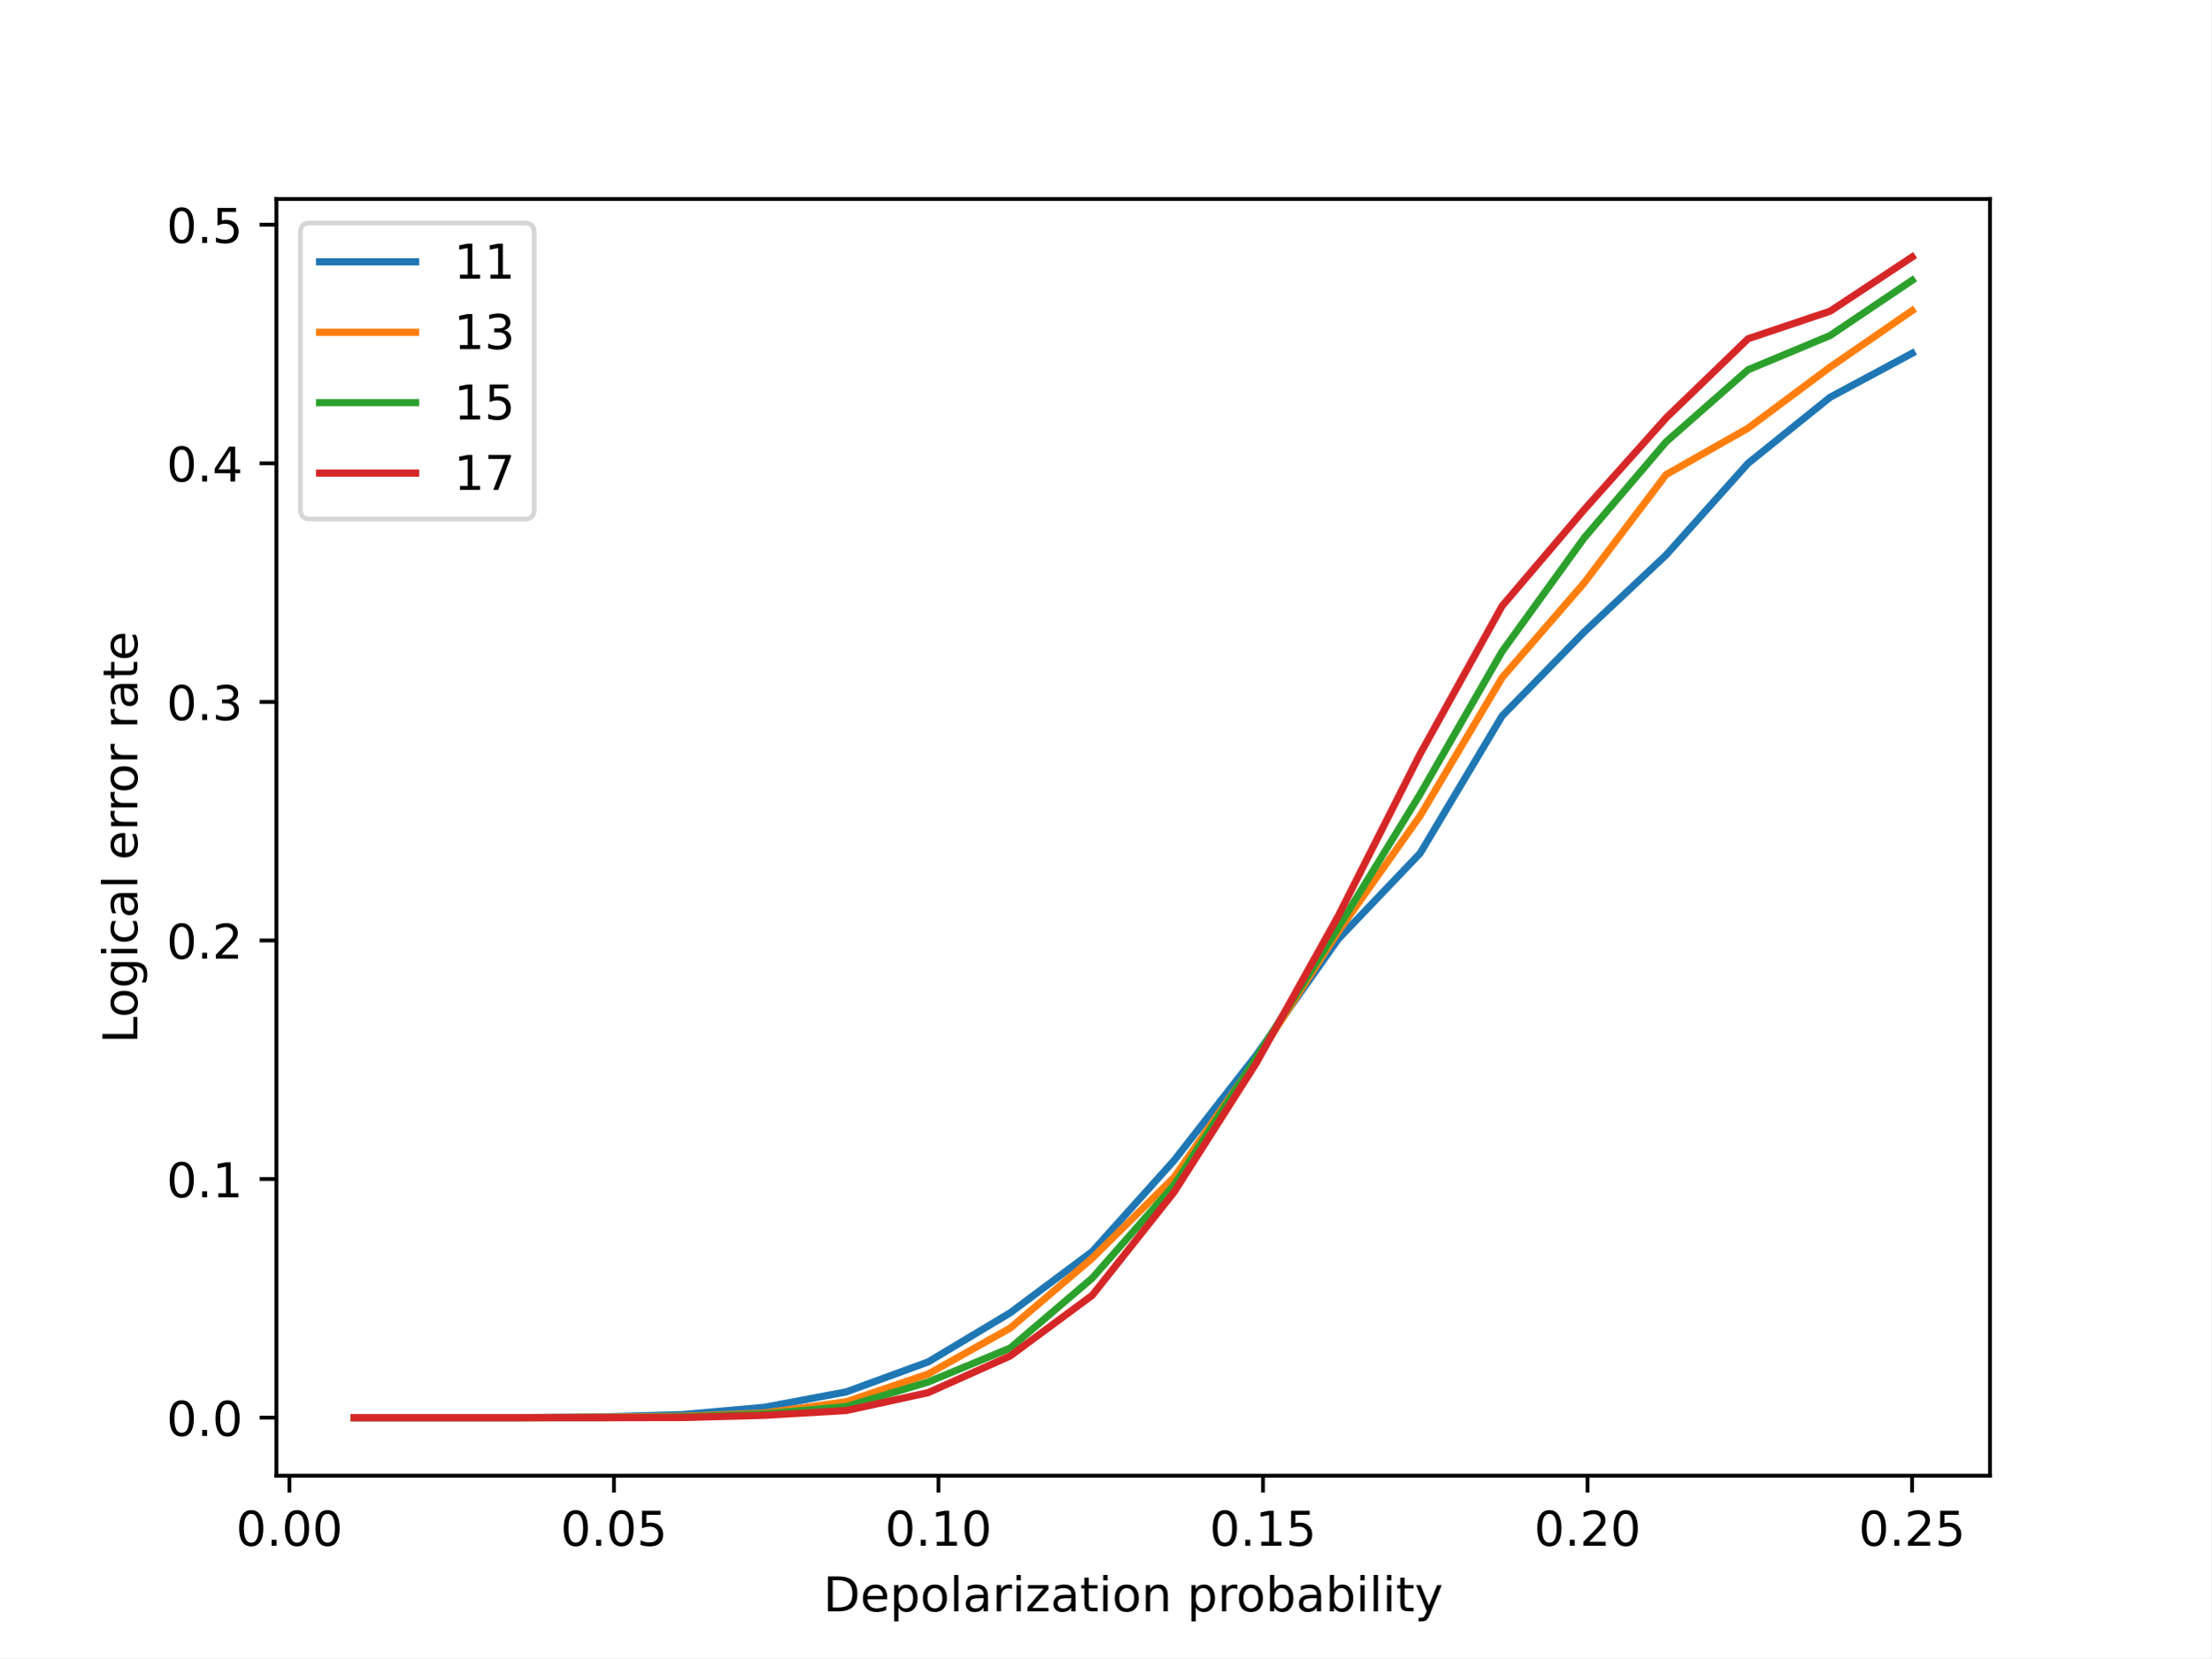
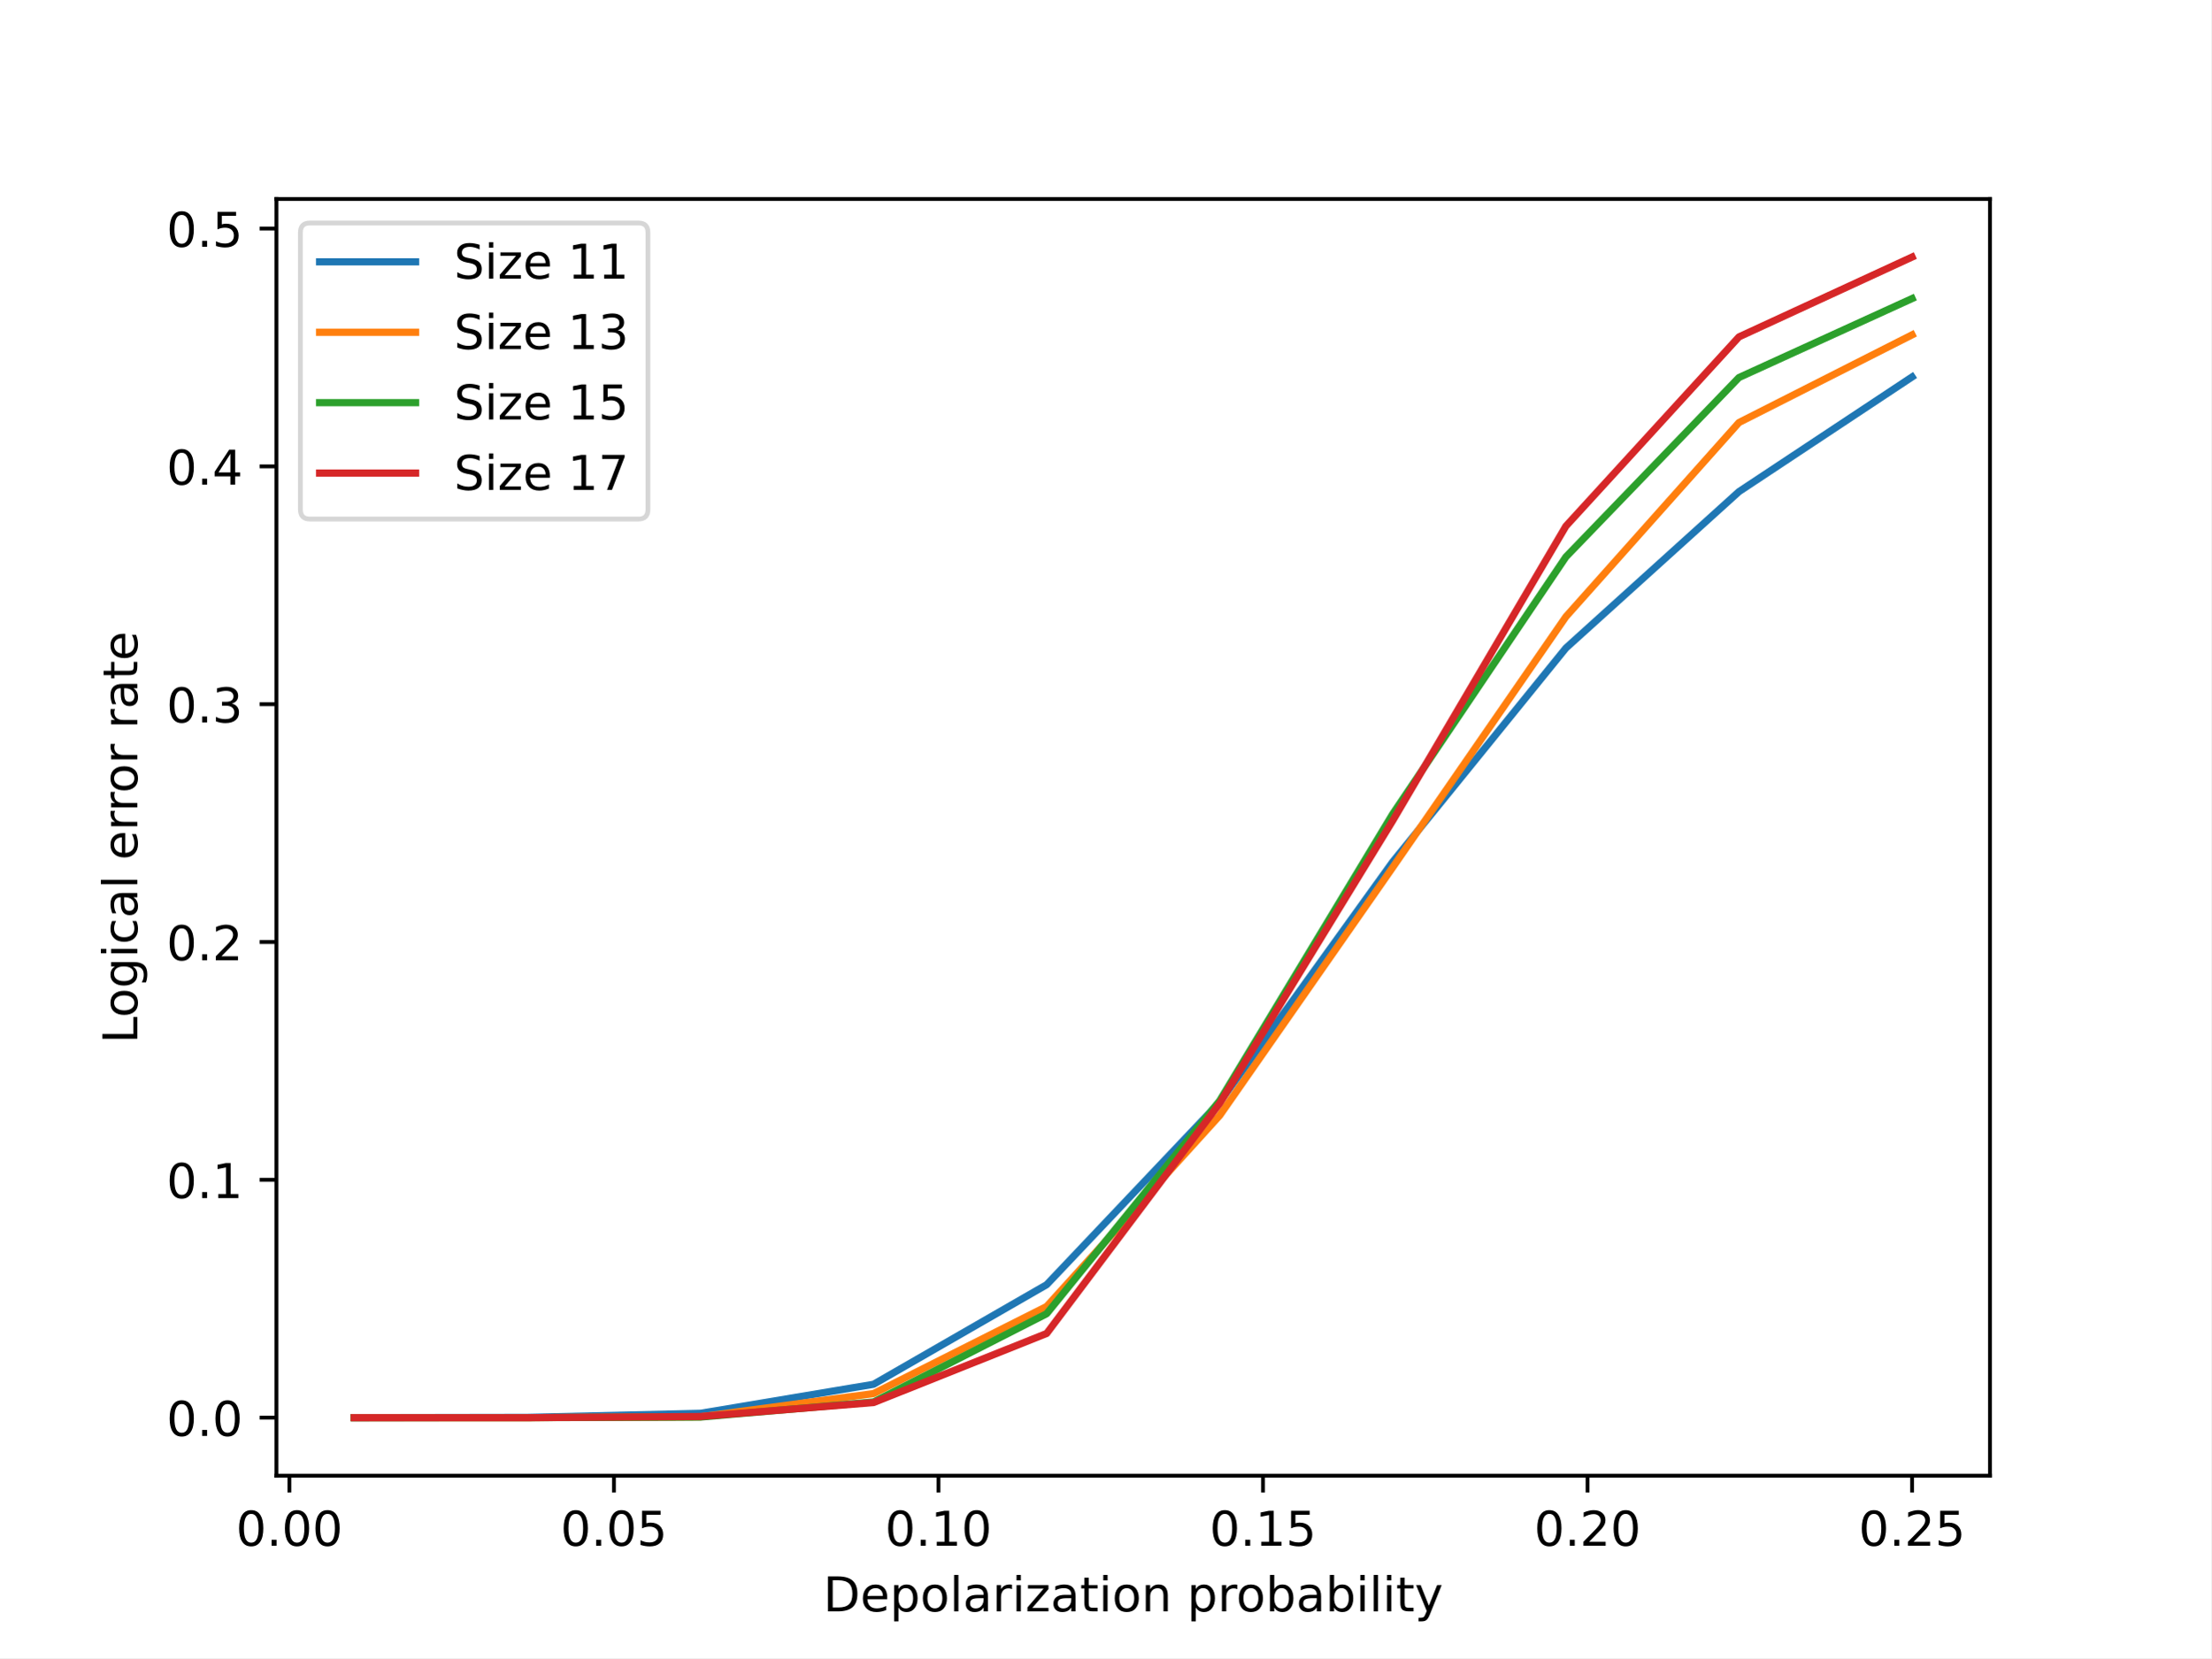
<svg xmlns="http://www.w3.org/2000/svg" xmlns:xlink="http://www.w3.org/1999/xlink" width="460.8pt" height="345.6pt" viewBox="0 0 460.8 345.6" version="1.1">
  <defs>
    <style type="text/css">*{stroke-linejoin: round; stroke-linecap: butt}</style>
  </defs>
  <g id="figure_1">
    <g id="patch_1">
      <path d="M 0 345.6  L 460.8 345.6  L 460.8 0  L 0 0  z " style="fill: #ffffff" />
    </g>
    <g id="axes_1">
      <g id="patch_2">
        <path d="M 57.6 307.584  L 414.72 307.584  L 414.72 41.472  L 57.6 41.472  z " style="fill: #ffffff" />
      </g>
      <g id="matplotlib.axis_1">
        <g id="xtick_1">
          <g id="line2d_1">
            <defs>
-               <path id="mc071d79c81" d="M 0 0  L 0 3.5  " style="stroke: #000000; stroke-width: 0.8" />
-             </defs>
-             <g>
-               <use xlink:href="#mc071d79c81" x="60.305" y="307.584" style="stroke: #000000; stroke-width: 0.8" />
+               <path id="m76dc7bfe59" d="M 0 0  L 0 3.5  " style="stroke: #000000; stroke-width: 0.8" />
+             </defs>
+             <g>
+               <use xlink:href="#m76dc7bfe59" x="60.305" y="307.584" style="stroke: #000000; stroke-width: 0.8" />
            </g>
          </g>
          <g id="text_1">
            <g transform="translate(49.17264 322.1824) scale(0.1 -0.1)">
              <defs>
                <path id="DejaVuSans-30" d="M 2034 4250  Q 1547 4250 1301 3770  Q 1056 3291 1056 2328  Q 1056 1369 1301 889  Q 1547 409 2034 409  Q 2525 409 2770 889  Q 3016 1369 3016 2328  Q 3016 3291 2770 3770  Q 2525 4250 2034 4250  z M 2034 4750  Q 2819 4750 3233 4129  Q 3647 3509 3647 2328  Q 3647 1150 3233 529  Q 2819 -91 2034 -91  Q 1250 -91 836 529  Q 422 1150 422 2328  Q 422 3509 836 4129  Q 1250 4750 2034 4750  z " transform="scale(0.015625)" />
                <path id="DejaVuSans-2e" d="M 684 794  L 1344 794  L 1344 0  L 684 0  L 684 794  z " transform="scale(0.015625)" />
              </defs>
              <use xlink:href="#DejaVuSans-30" />
              <use xlink:href="#DejaVuSans-2e" x="63.623" />
              <use xlink:href="#DejaVuSans-30" x="95.41" />
              <use xlink:href="#DejaVuSans-30" x="159.033" />
            </g>
          </g>
        </g>
        <g id="xtick_2">
          <g id="line2d_2">
            <g>
-               <use xlink:href="#mc071d79c81" x="127.942" y="307.584" style="stroke: #000000; stroke-width: 0.8" />
+               <use xlink:href="#m76dc7bfe59" x="127.942" y="307.584" style="stroke: #000000; stroke-width: 0.8" />
            </g>
          </g>
          <g id="text_2">
            <g transform="translate(116.809 322.1824) scale(0.1 -0.1)">
              <defs>
                <path id="DejaVuSans-35" d="M 691 4666  L 3169 4666  L 3169 4134  L 1269 4134  L 1269 2991  Q 1406 3038 1543 3061  Q 1681 3084 1819 3084  Q 2600 3084 3056 2656  Q 3513 2228 3513 1497  Q 3513 744 3044 326  Q 2575 -91 1722 -91  Q 1428 -91 1123 -41  Q 819 9 494 109  L 494 744  Q 775 591 1075 516  Q 1375 441 1709 441  Q 2250 441 2565 725  Q 2881 1009 2881 1497  Q 2881 1984 2565 2268  Q 2250 2553 1709 2553  Q 1456 2553 1204 2497  Q 953 2441 691 2322  L 691 4666  z " transform="scale(0.015625)" />
              </defs>
              <use xlink:href="#DejaVuSans-30" />
              <use xlink:href="#DejaVuSans-2e" x="63.623" />
              <use xlink:href="#DejaVuSans-30" x="95.41" />
              <use xlink:href="#DejaVuSans-35" x="159.033" />
            </g>
          </g>
        </g>
        <g id="xtick_3">
          <g id="line2d_3">
            <g>
-               <use xlink:href="#mc071d79c81" x="195.578" y="307.584" style="stroke: #000000; stroke-width: 0.8" />
+               <use xlink:href="#m76dc7bfe59" x="195.578" y="307.584" style="stroke: #000000; stroke-width: 0.8" />
            </g>
          </g>
          <g id="text_3">
            <g transform="translate(184.4454 322.1824) scale(0.1 -0.1)">
              <defs>
                <path id="DejaVuSans-31" d="M 794 531  L 1825 531  L 1825 4091  L 703 3866  L 703 4441  L 1819 4666  L 2450 4666  L 2450 531  L 3481 531  L 3481 0  L 794 0  L 794 531  z " transform="scale(0.015625)" />
              </defs>
              <use xlink:href="#DejaVuSans-30" />
              <use xlink:href="#DejaVuSans-2e" x="63.623" />
              <use xlink:href="#DejaVuSans-31" x="95.41" />
              <use xlink:href="#DejaVuSans-30" x="159.033" />
            </g>
          </g>
        </g>
        <g id="xtick_4">
          <g id="line2d_4">
            <g>
-               <use xlink:href="#mc071d79c81" x="263.215" y="307.584" style="stroke: #000000; stroke-width: 0.8" />
+               <use xlink:href="#m76dc7bfe59" x="263.215" y="307.584" style="stroke: #000000; stroke-width: 0.8" />
            </g>
          </g>
          <g id="text_4">
            <g transform="translate(252.0817 322.1824) scale(0.1 -0.1)">
              <use xlink:href="#DejaVuSans-30" />
              <use xlink:href="#DejaVuSans-2e" x="63.623" />
              <use xlink:href="#DejaVuSans-31" x="95.41" />
              <use xlink:href="#DejaVuSans-35" x="159.033" />
            </g>
          </g>
        </g>
        <g id="xtick_5">
          <g id="line2d_5">
            <g>
-               <use xlink:href="#mc071d79c81" x="330.851" y="307.584" style="stroke: #000000; stroke-width: 0.8" />
+               <use xlink:href="#m76dc7bfe59" x="330.851" y="307.584" style="stroke: #000000; stroke-width: 0.8" />
            </g>
          </g>
          <g id="text_5">
            <g transform="translate(319.7181 322.1824) scale(0.1 -0.1)">
              <defs>
                <path id="DejaVuSans-32" d="M 1228 531  L 3431 531  L 3431 0  L 469 0  L 469 531  Q 828 903 1448 1529  Q 2069 2156 2228 2338  Q 2531 2678 2651 2914  Q 2772 3150 2772 3378  Q 2772 3750 2511 3984  Q 2250 4219 1831 4219  Q 1534 4219 1204 4116  Q 875 4013 500 3803  L 500 4441  Q 881 4594 1212 4672  Q 1544 4750 1819 4750  Q 2544 4750 2975 4387  Q 3406 4025 3406 3419  Q 3406 3131 3298 2873  Q 3191 2616 2906 2266  Q 2828 2175 2409 1742  Q 1991 1309 1228 531  z " transform="scale(0.015625)" />
              </defs>
              <use xlink:href="#DejaVuSans-30" />
              <use xlink:href="#DejaVuSans-2e" x="63.623" />
              <use xlink:href="#DejaVuSans-32" x="95.41" />
              <use xlink:href="#DejaVuSans-30" x="159.033" />
            </g>
          </g>
        </g>
        <g id="xtick_6">
          <g id="line2d_6">
            <g>
-               <use xlink:href="#mc071d79c81" x="398.487" y="307.584" style="stroke: #000000; stroke-width: 0.8" />
+               <use xlink:href="#m76dc7bfe59" x="398.487" y="307.584" style="stroke: #000000; stroke-width: 0.8" />
            </g>
          </g>
          <g id="text_6">
            <g transform="translate(387.3545 322.1824) scale(0.1 -0.1)">
              <use xlink:href="#DejaVuSans-30" />
              <use xlink:href="#DejaVuSans-2e" x="63.623" />
              <use xlink:href="#DejaVuSans-32" x="95.41" />
              <use xlink:href="#DejaVuSans-35" x="159.033" />
            </g>
          </g>
        </g>
        <g id="text_7">
          <g transform="translate(171.5717 335.8606) scale(0.1 -0.1)">
            <defs>
              <path id="DejaVuSans-44" d="M 1259 4147  L 1259 519  L 2022 519  Q 2988 519 3436 956  Q 3884 1394 3884 2338  Q 3884 3275 3436 3711  Q 2988 4147 2022 4147  L 1259 4147  z M 628 4666  L 1925 4666  Q 3281 4666 3915 4102  Q 4550 3538 4550 2338  Q 4550 1131 3912 565  Q 3275 0 1925 0  L 628 0  L 628 4666  z " transform="scale(0.015625)" />
              <path id="DejaVuSans-65" d="M 3597 1894  L 3597 1613  L 953 1613  Q 991 1019 1311 708  Q 1631 397 2203 397  Q 2534 397 2845 478  Q 3156 559 3463 722  L 3463 178  Q 3153 47 2828 -22  Q 2503 -91 2169 -91  Q 1331 -91 842 396  Q 353 884 353 1716  Q 353 2575 817 3079  Q 1281 3584 2069 3584  Q 2775 3584 3186 3129  Q 3597 2675 3597 1894  z M 3022 2063  Q 3016 2534 2758 2815  Q 2500 3097 2075 3097  Q 1594 3097 1305 2825  Q 1016 2553 972 2059  L 3022 2063  z " transform="scale(0.015625)" />
              <path id="DejaVuSans-70" d="M 1159 525  L 1159 -1331  L 581 -1331  L 581 3500  L 1159 3500  L 1159 2969  Q 1341 3281 1617 3432  Q 1894 3584 2278 3584  Q 2916 3584 3314 3078  Q 3713 2572 3713 1747  Q 3713 922 3314 415  Q 2916 -91 2278 -91  Q 1894 -91 1617 61  Q 1341 213 1159 525  z M 3116 1747  Q 3116 2381 2855 2742  Q 2594 3103 2138 3103  Q 1681 3103 1420 2742  Q 1159 2381 1159 1747  Q 1159 1113 1420 752  Q 1681 391 2138 391  Q 2594 391 2855 752  Q 3116 1113 3116 1747  z " transform="scale(0.015625)" />
              <path id="DejaVuSans-6f" d="M 1959 3097  Q 1497 3097 1228 2736  Q 959 2375 959 1747  Q 959 1119 1226 758  Q 1494 397 1959 397  Q 2419 397 2687 759  Q 2956 1122 2956 1747  Q 2956 2369 2687 2733  Q 2419 3097 1959 3097  z M 1959 3584  Q 2709 3584 3137 3096  Q 3566 2609 3566 1747  Q 3566 888 3137 398  Q 2709 -91 1959 -91  Q 1206 -91 779 398  Q 353 888 353 1747  Q 353 2609 779 3096  Q 1206 3584 1959 3584  z " transform="scale(0.015625)" />
              <path id="DejaVuSans-6c" d="M 603 4863  L 1178 4863  L 1178 0  L 603 0  L 603 4863  z " transform="scale(0.015625)" />
              <path id="DejaVuSans-61" d="M 2194 1759  Q 1497 1759 1228 1600  Q 959 1441 959 1056  Q 959 750 1161 570  Q 1363 391 1709 391  Q 2188 391 2477 730  Q 2766 1069 2766 1631  L 2766 1759  L 2194 1759  z M 3341 1997  L 3341 0  L 2766 0  L 2766 531  Q 2569 213 2275 61  Q 1981 -91 1556 -91  Q 1019 -91 701 211  Q 384 513 384 1019  Q 384 1609 779 1909  Q 1175 2209 1959 2209  L 2766 2209  L 2766 2266  Q 2766 2663 2505 2880  Q 2244 3097 1772 3097  Q 1472 3097 1187 3025  Q 903 2953 641 2809  L 641 3341  Q 956 3463 1253 3523  Q 1550 3584 1831 3584  Q 2591 3584 2966 3190  Q 3341 2797 3341 1997  z " transform="scale(0.015625)" />
              <path id="DejaVuSans-72" d="M 2631 2963  Q 2534 3019 2420 3045  Q 2306 3072 2169 3072  Q 1681 3072 1420 2755  Q 1159 2438 1159 1844  L 1159 0  L 581 0  L 581 3500  L 1159 3500  L 1159 2956  Q 1341 3275 1631 3429  Q 1922 3584 2338 3584  Q 2397 3584 2469 3576  Q 2541 3569 2628 3553  L 2631 2963  z " transform="scale(0.015625)" />
              <path id="DejaVuSans-69" d="M 603 3500  L 1178 3500  L 1178 0  L 603 0  L 603 3500  z M 603 4863  L 1178 4863  L 1178 4134  L 603 4134  L 603 4863  z " transform="scale(0.015625)" />
              <path id="DejaVuSans-7a" d="M 353 3500  L 3084 3500  L 3084 2975  L 922 459  L 3084 459  L 3084 0  L 275 0  L 275 525  L 2438 3041  L 353 3041  L 353 3500  z " transform="scale(0.015625)" />
              <path id="DejaVuSans-74" d="M 1172 4494  L 1172 3500  L 2356 3500  L 2356 3053  L 1172 3053  L 1172 1153  Q 1172 725 1289 603  Q 1406 481 1766 481  L 2356 481  L 2356 0  L 1766 0  Q 1100 0 847 248  Q 594 497 594 1153  L 594 3053  L 172 3053  L 172 3500  L 594 3500  L 594 4494  L 1172 4494  z " transform="scale(0.015625)" />
              <path id="DejaVuSans-6e" d="M 3513 2113  L 3513 0  L 2938 0  L 2938 2094  Q 2938 2591 2744 2837  Q 2550 3084 2163 3084  Q 1697 3084 1428 2787  Q 1159 2491 1159 1978  L 1159 0  L 581 0  L 581 3500  L 1159 3500  L 1159 2956  Q 1366 3272 1645 3428  Q 1925 3584 2291 3584  Q 2894 3584 3203 3211  Q 3513 2838 3513 2113  z " transform="scale(0.015625)" />
              <path id="DejaVuSans-20" transform="scale(0.015625)" />
              <path id="DejaVuSans-62" d="M 3116 1747  Q 3116 2381 2855 2742  Q 2594 3103 2138 3103  Q 1681 3103 1420 2742  Q 1159 2381 1159 1747  Q 1159 1113 1420 752  Q 1681 391 2138 391  Q 2594 391 2855 752  Q 3116 1113 3116 1747  z M 1159 2969  Q 1341 3281 1617 3432  Q 1894 3584 2278 3584  Q 2916 3584 3314 3078  Q 3713 2572 3713 1747  Q 3713 922 3314 415  Q 2916 -91 2278 -91  Q 1894 -91 1617 61  Q 1341 213 1159 525  L 1159 0  L 581 0  L 581 4863  L 1159 4863  L 1159 2969  z " transform="scale(0.015625)" />
              <path id="DejaVuSans-79" d="M 2059 -325  Q 1816 -950 1584 -1140  Q 1353 -1331 966 -1331  L 506 -1331  L 506 -850  L 844 -850  Q 1081 -850 1212 -737  Q 1344 -625 1503 -206  L 1606 56  L 191 3500  L 800 3500  L 1894 763  L 2988 3500  L 3597 3500  L 2059 -325  z " transform="scale(0.015625)" />
            </defs>
            <use xlink:href="#DejaVuSans-44" />
            <use xlink:href="#DejaVuSans-65" x="77.002" />
            <use xlink:href="#DejaVuSans-70" x="138.525" />
            <use xlink:href="#DejaVuSans-6f" x="202.002" />
            <use xlink:href="#DejaVuSans-6c" x="263.184" />
            <use xlink:href="#DejaVuSans-61" x="290.967" />
            <use xlink:href="#DejaVuSans-72" x="352.246" />
            <use xlink:href="#DejaVuSans-69" x="393.359" />
            <use xlink:href="#DejaVuSans-7a" x="421.143" />
            <use xlink:href="#DejaVuSans-61" x="473.633" />
            <use xlink:href="#DejaVuSans-74" x="534.912" />
            <use xlink:href="#DejaVuSans-69" x="574.121" />
            <use xlink:href="#DejaVuSans-6f" x="601.904" />
            <use xlink:href="#DejaVuSans-6e" x="663.086" />
            <use xlink:href="#DejaVuSans-20" x="726.465" />
            <use xlink:href="#DejaVuSans-70" x="758.252" />
            <use xlink:href="#DejaVuSans-72" x="821.729" />
            <use xlink:href="#DejaVuSans-6f" x="860.592" />
            <use xlink:href="#DejaVuSans-62" x="921.773" />
            <use xlink:href="#DejaVuSans-61" x="985.25" />
            <use xlink:href="#DejaVuSans-62" x="1046.529" />
            <use xlink:href="#DejaVuSans-69" x="1110.006" />
            <use xlink:href="#DejaVuSans-6c" x="1137.789" />
            <use xlink:href="#DejaVuSans-69" x="1165.572" />
            <use xlink:href="#DejaVuSans-74" x="1193.355" />
            <use xlink:href="#DejaVuSans-79" x="1232.564" />
          </g>
        </g>
      </g>
      <g id="matplotlib.axis_2">
        <g id="ytick_1">
          <g id="line2d_7">
            <defs>
-               <path id="m40c599d33e" d="M 0 0  L -3.5 0  " style="stroke: #000000; stroke-width: 0.8" />
-             </defs>
-             <g>
-               <use xlink:href="#m40c599d33e" x="57.6" y="295.488" style="stroke: #000000; stroke-width: 0.8" />
+               <path id="m51be8755be" d="M 0 0  L -3.5 0  " style="stroke: #000000; stroke-width: 0.8" />
+             </defs>
+             <g>
+               <use xlink:href="#m51be8755be" x="57.6" y="295.488" style="stroke: #000000; stroke-width: 0.8" />
            </g>
          </g>
          <g id="text_8">
            <g transform="translate(34.69687 299.2872) scale(0.1 -0.1)">
              <use xlink:href="#DejaVuSans-30" />
              <use xlink:href="#DejaVuSans-2e" x="63.623" />
              <use xlink:href="#DejaVuSans-30" x="95.41" />
            </g>
          </g>
        </g>
        <g id="ytick_2">
          <g id="line2d_8">
            <g>
-               <use xlink:href="#m40c599d33e" x="57.6" y="245.756" style="stroke: #000000; stroke-width: 0.8" />
+               <use xlink:href="#m51be8755be" x="57.6" y="245.918" style="stroke: #000000; stroke-width: 0.8" />
            </g>
          </g>
          <g id="text_9">
-             <g transform="translate(34.69687 249.5555) scale(0.1 -0.1)">
+             <g transform="translate(34.69687 249.7172) scale(0.1 -0.1)">
              <use xlink:href="#DejaVuSans-30" />
              <use xlink:href="#DejaVuSans-2e" x="63.623" />
              <use xlink:href="#DejaVuSans-31" x="95.41" />
            </g>
          </g>
        </g>
        <g id="ytick_3">
          <g id="line2d_9">
            <g>
-               <use xlink:href="#m40c599d33e" x="57.6" y="196.025" style="stroke: #000000; stroke-width: 0.8" />
+               <use xlink:href="#m51be8755be" x="57.6" y="196.348" style="stroke: #000000; stroke-width: 0.8" />
            </g>
          </g>
          <g id="text_10">
-             <g transform="translate(34.69687 199.8238) scale(0.1 -0.1)">
+             <g transform="translate(34.69687 200.1472) scale(0.1 -0.1)">
              <use xlink:href="#DejaVuSans-30" />
              <use xlink:href="#DejaVuSans-2e" x="63.623" />
              <use xlink:href="#DejaVuSans-32" x="95.41" />
            </g>
          </g>
        </g>
        <g id="ytick_4">
          <g id="line2d_10">
            <g>
-               <use xlink:href="#m40c599d33e" x="57.6" y="146.293" style="stroke: #000000; stroke-width: 0.8" />
+               <use xlink:href="#m51be8755be" x="57.6" y="146.778" style="stroke: #000000; stroke-width: 0.8" />
            </g>
          </g>
          <g id="text_11">
-             <g transform="translate(34.69687 150.0921) scale(0.1 -0.1)">
+             <g transform="translate(34.69687 150.5772) scale(0.1 -0.1)">
              <defs>
                <path id="DejaVuSans-33" d="M 2597 2516  Q 3050 2419 3304 2112  Q 3559 1806 3559 1356  Q 3559 666 3084 287  Q 2609 -91 1734 -91  Q 1441 -91 1130 -33  Q 819 25 488 141  L 488 750  Q 750 597 1062 519  Q 1375 441 1716 441  Q 2309 441 2620 675  Q 2931 909 2931 1356  Q 2931 1769 2642 2001  Q 2353 2234 1838 2234  L 1294 2234  L 1294 2753  L 1863 2753  Q 2328 2753 2575 2939  Q 2822 3125 2822 3475  Q 2822 3834 2567 4026  Q 2313 4219 1838 4219  Q 1578 4219 1281 4162  Q 984 4106 628 3988  L 628 4550  Q 988 4650 1302 4700  Q 1616 4750 1894 4750  Q 2613 4750 3031 4423  Q 3450 4097 3450 3541  Q 3450 3153 3228 2886  Q 3006 2619 2597 2516  z " transform="scale(0.015625)" />
              </defs>
              <use xlink:href="#DejaVuSans-30" />
              <use xlink:href="#DejaVuSans-2e" x="63.623" />
              <use xlink:href="#DejaVuSans-33" x="95.41" />
            </g>
          </g>
        </g>
        <g id="ytick_5">
          <g id="line2d_11">
            <g>
-               <use xlink:href="#m40c599d33e" x="57.6" y="96.561" style="stroke: #000000; stroke-width: 0.8" />
+               <use xlink:href="#m51be8755be" x="57.6" y="97.208" style="stroke: #000000; stroke-width: 0.8" />
            </g>
          </g>
          <g id="text_12">
-             <g transform="translate(34.69687 100.3604) scale(0.1 -0.1)">
+             <g transform="translate(34.69687 101.0072) scale(0.1 -0.1)">
              <defs>
                <path id="DejaVuSans-34" d="M 2419 4116  L 825 1625  L 2419 1625  L 2419 4116  z M 2253 4666  L 3047 4666  L 3047 1625  L 3713 1625  L 3713 1100  L 3047 1100  L 3047 0  L 2419 0  L 2419 1100  L 313 1100  L 313 1709  L 2253 4666  z " transform="scale(0.015625)" />
              </defs>
              <use xlink:href="#DejaVuSans-30" />
              <use xlink:href="#DejaVuSans-2e" x="63.623" />
              <use xlink:href="#DejaVuSans-34" x="95.41" />
            </g>
          </g>
        </g>
        <g id="ytick_6">
          <g id="line2d_12">
            <g>
-               <use xlink:href="#m40c599d33e" x="57.6" y="46.829" style="stroke: #000000; stroke-width: 0.8" />
+               <use xlink:href="#m51be8755be" x="57.6" y="47.638" style="stroke: #000000; stroke-width: 0.8" />
            </g>
          </g>
          <g id="text_13">
-             <g transform="translate(34.69687 50.62867) scale(0.1 -0.1)">
+             <g transform="translate(34.69687 51.43721) scale(0.1 -0.1)">
              <use xlink:href="#DejaVuSans-30" />
              <use xlink:href="#DejaVuSans-2e" x="63.623" />
              <use xlink:href="#DejaVuSans-35" x="95.41" />
            </g>
          </g>
        </g>
        <g id="text_14">
          <g transform="translate(28.61719 217.4882) rotate(-90) scale(0.1 -0.1)">
            <defs>
              <path id="DejaVuSans-4c" d="M 628 4666  L 1259 4666  L 1259 531  L 3531 531  L 3531 0  L 628 0  L 628 4666  z " transform="scale(0.015625)" />
              <path id="DejaVuSans-67" d="M 2906 1791  Q 2906 2416 2648 2759  Q 2391 3103 1925 3103  Q 1463 3103 1205 2759  Q 947 2416 947 1791  Q 947 1169 1205 825  Q 1463 481 1925 481  Q 2391 481 2648 825  Q 2906 1169 2906 1791  z M 3481 434  Q 3481 -459 3084 -895  Q 2688 -1331 1869 -1331  Q 1566 -1331 1297 -1286  Q 1028 -1241 775 -1147  L 775 -588  Q 1028 -725 1275 -790  Q 1522 -856 1778 -856  Q 2344 -856 2625 -561  Q 2906 -266 2906 331  L 2906 616  Q 2728 306 2450 153  Q 2172 0 1784 0  Q 1141 0 747 490  Q 353 981 353 1791  Q 353 2603 747 3093  Q 1141 3584 1784 3584  Q 2172 3584 2450 3431  Q 2728 3278 2906 2969  L 2906 3500  L 3481 3500  L 3481 434  z " transform="scale(0.015625)" />
              <path id="DejaVuSans-63" d="M 3122 3366  L 3122 2828  Q 2878 2963 2633 3030  Q 2388 3097 2138 3097  Q 1578 3097 1268 2742  Q 959 2388 959 1747  Q 959 1106 1268 751  Q 1578 397 2138 397  Q 2388 397 2633 464  Q 2878 531 3122 666  L 3122 134  Q 2881 22 2623 -34  Q 2366 -91 2075 -91  Q 1284 -91 818 406  Q 353 903 353 1747  Q 353 2603 823 3093  Q 1294 3584 2113 3584  Q 2378 3584 2631 3529  Q 2884 3475 3122 3366  z " transform="scale(0.015625)" />
            </defs>
            <use xlink:href="#DejaVuSans-4c" />
            <use xlink:href="#DejaVuSans-6f" x="53.963" />
            <use xlink:href="#DejaVuSans-67" x="115.145" />
            <use xlink:href="#DejaVuSans-69" x="178.621" />
            <use xlink:href="#DejaVuSans-63" x="206.404" />
            <use xlink:href="#DejaVuSans-61" x="261.385" />
            <use xlink:href="#DejaVuSans-6c" x="322.664" />
            <use xlink:href="#DejaVuSans-20" x="350.447" />
            <use xlink:href="#DejaVuSans-65" x="382.234" />
            <use xlink:href="#DejaVuSans-72" x="443.758" />
            <use xlink:href="#DejaVuSans-72" x="483.121" />
            <use xlink:href="#DejaVuSans-6f" x="521.984" />
            <use xlink:href="#DejaVuSans-72" x="583.166" />
            <use xlink:href="#DejaVuSans-20" x="624.279" />
            <use xlink:href="#DejaVuSans-72" x="656.066" />
            <use xlink:href="#DejaVuSans-61" x="697.18" />
            <use xlink:href="#DejaVuSans-74" x="758.459" />
            <use xlink:href="#DejaVuSans-65" x="797.668" />
          </g>
        </g>
      </g>
      <g id="line2d_13">
-         <path d="M 73.833 295.488  L 90.92 295.488  L 108.007 295.488  L 125.094 295.336  L 142.181 294.851  L 159.268 293.333  L 176.355 290.115  L 193.442 283.862  L 210.529 273.633  L 227.616 260.885  L 244.704 241.853  L 261.791 219.968  L 278.878 195.745  L 295.965 177.837  L 313.052 149.213  L 330.139 131.729  L 347.226 115.672  L 364.313 96.549  L 381.4 82.799  L 398.487 73.632  " clip-path="url(#p8221eaf847)" style="fill: none; stroke: #1f77b4; stroke-width: 1.5; stroke-linecap: square" />
+         <path d="M 73.833 295.488  L 109.905 295.427  L 145.978 294.58  L 182.051 288.529  L 218.124 267.774  L 254.196 229.713  L 290.269 179.611  L 326.342 135.075  L 362.415 102.46  L 398.487 78.559  " clip-path="url(#p66e51a106b)" style="fill: none; stroke: #1f77b4; stroke-width: 1.5; stroke-linecap: square" />
      </g>
      <g id="line2d_14">
-         <path d="M 73.833 295.488  L 90.92 295.488  L 108.007 295.488  L 125.094 295.397  L 142.181 295.215  L 159.268 294.517  L 176.355 292.179  L 193.442 286.382  L 210.529 276.82  L 227.616 262.251  L 244.704 245.374  L 261.791 220.818  L 278.878 194.197  L 295.965 170.036  L 313.052 141.23  L 330.139 121.5  L 347.226 98.917  L 364.313 89.234  L 381.4 76.515  L 398.487 64.738  " clip-path="url(#p8221eaf847)" style="fill: none; stroke: #ff7f0e; stroke-width: 1.5; stroke-linecap: square" />
+         <path d="M 73.833 295.488  L 109.905 295.488  L 145.978 295.306  L 182.051 290.466  L 218.124 272.313  L 254.196 232.497  L 290.269 180.761  L 326.342 128.54  L 362.415 88.059  L 398.487 69.785  " clip-path="url(#p66e51a106b)" style="fill: none; stroke: #ff7f0e; stroke-width: 1.5; stroke-linecap: square" />
      </g>
      <g id="line2d_15">
-         <path d="M 73.833 295.488  L 90.92 295.488  L 108.007 295.488  L 125.094 295.488  L 142.181 295.336  L 159.268 294.699  L 176.355 293.181  L 193.442 288.051  L 210.529 280.979  L 227.616 266.409  L 244.704 246.983  L 261.791 220.514  L 278.878 193.347  L 295.965 165.513  L 313.052 135.766  L 330.139 112.121  L 347.226 92.087  L 364.313 77.062  L 381.4 69.929  L 398.487 58.425  " clip-path="url(#p8221eaf847)" style="fill: none; stroke: #2ca02c; stroke-width: 1.5; stroke-linecap: square" />
+         <path d="M 73.833 295.488  L 109.905 295.488  L 145.978 295.367  L 182.051 292.22  L 218.124 273.825  L 254.196 229.411  L 290.269 169.627  L 326.342 116.075  L 362.415 78.68  L 398.487 62.221  " clip-path="url(#p66e51a106b)" style="fill: none; stroke: #2ca02c; stroke-width: 1.5; stroke-linecap: square" />
      </g>
      <g id="line2d_16">
-         <path d="M 73.833 295.488  L 90.92 295.488  L 108.007 295.488  L 125.094 295.488  L 142.181 295.458  L 159.268 295.002  L 176.355 294.001  L 193.442 290.267  L 210.529 282.618  L 227.616 269.991  L 244.704 248.44  L 261.791 221.607  L 278.878 190.949  L 295.965 157.135  L 313.052 126.296  L 330.139 106.232  L 347.226 87.109  L 364.313 70.596  L 381.4 64.86  L 398.487 53.568  " clip-path="url(#p8221eaf847)" style="fill: none; stroke: #d62728; stroke-width: 1.5; stroke-linecap: square" />
+         <path d="M 73.833 295.488  L 109.905 295.488  L 145.978 295.246  L 182.051 292.341  L 218.124 277.94  L 254.196 229.955  L 290.269 171.018  L 326.342 109.661  L 362.415 70.208  L 398.487 53.568  " clip-path="url(#p66e51a106b)" style="fill: none; stroke: #d62728; stroke-width: 1.5; stroke-linecap: square" />
      </g>
      <g id="patch_3">
        <path d="M 57.6 307.584  L 57.6 41.472  " style="fill: none; stroke: #000000; stroke-width: 0.8; stroke-linejoin: miter; stroke-linecap: square" />
      </g>
      <g id="patch_4">
        <path d="M 414.72 307.584  L 414.72 41.472  " style="fill: none; stroke: #000000; stroke-width: 0.8; stroke-linejoin: miter; stroke-linecap: square" />
      </g>
      <g id="patch_5">
        <path d="M 57.6 307.584  L 414.72 307.584  " style="fill: none; stroke: #000000; stroke-width: 0.8; stroke-linejoin: miter; stroke-linecap: square" />
      </g>
      <g id="patch_6">
        <path d="M 57.6 41.472  L 414.72 41.472  " style="fill: none; stroke: #000000; stroke-width: 0.8; stroke-linejoin: miter; stroke-linecap: square" />
      </g>
      <g id="legend_1">
        <g id="patch_7">
-           <path d="M 64.6 108.184  L 109.325 108.184  Q 111.325 108.184 111.325 106.184  L 111.325 48.472  Q 111.325 46.472 109.325 46.472  L 64.6 46.472  Q 62.6 46.472 62.6 48.472  L 62.6 106.184  Q 62.6 108.184 64.6 108.184  z " style="fill: #ffffff; opacity: 0.8; stroke: #cccccc; stroke-linejoin: miter" />
+           <path d="M 64.6 108.184  L 133.031 108.184  Q 135.031 108.184 135.031 106.184  L 135.031 48.472  Q 135.031 46.472 133.031 46.472  L 64.6 46.472  Q 62.6 46.472 62.6 48.472  L 62.6 106.184  Q 62.6 108.184 64.6 108.184  z " style="fill: #ffffff; opacity: 0.8; stroke: #cccccc; stroke-linejoin: miter" />
        </g>
        <g id="line2d_17">
          <path d="M 66.6 54.57  L 76.6 54.57  L 86.6 54.57  " style="fill: none; stroke: #1f77b4; stroke-width: 1.5; stroke-linecap: square" />
        </g>
        <g id="text_15">
          <g transform="translate(94.6 58.07044) scale(0.1 -0.1)">
-             <use xlink:href="#DejaVuSans-31" />
-             <use xlink:href="#DejaVuSans-31" x="63.623" />
+             <defs>
+               <path id="DejaVuSans-53" d="M 3425 4513  L 3425 3897  Q 3066 4069 2747 4153  Q 2428 4238 2131 4238  Q 1616 4238 1336 4038  Q 1056 3838 1056 3469  Q 1056 3159 1242 3001  Q 1428 2844 1947 2747  L 2328 2669  Q 3034 2534 3370 2195  Q 3706 1856 3706 1288  Q 3706 609 3251 259  Q 2797 -91 1919 -91  Q 1588 -91 1214 -16  Q 841 59 441 206  L 441 856  Q 825 641 1194 531  Q 1563 422 1919 422  Q 2459 422 2753 634  Q 3047 847 3047 1241  Q 3047 1584 2836 1778  Q 2625 1972 2144 2069  L 1759 2144  Q 1053 2284 737 2584  Q 422 2884 422 3419  Q 422 4038 858 4394  Q 1294 4750 2059 4750  Q 2388 4750 2728 4690  Q 3069 4631 3425 4513  z " transform="scale(0.015625)" />
+             </defs>
+             <use xlink:href="#DejaVuSans-53" />
+             <use xlink:href="#DejaVuSans-69" x="63.477" />
+             <use xlink:href="#DejaVuSans-7a" x="91.26" />
+             <use xlink:href="#DejaVuSans-65" x="143.75" />
+             <use xlink:href="#DejaVuSans-20" x="205.273" />
+             <use xlink:href="#DejaVuSans-31" x="237.061" />
+             <use xlink:href="#DejaVuSans-31" x="300.684" />
          </g>
        </g>
        <g id="line2d_18">
          <path d="M 66.6 69.249  L 76.6 69.249  L 86.6 69.249  " style="fill: none; stroke: #ff7f0e; stroke-width: 1.5; stroke-linecap: square" />
        </g>
        <g id="text_16">
          <g transform="translate(94.6 72.74856) scale(0.1 -0.1)">
-             <use xlink:href="#DejaVuSans-31" />
-             <use xlink:href="#DejaVuSans-33" x="63.623" />
+             <use xlink:href="#DejaVuSans-53" />
+             <use xlink:href="#DejaVuSans-69" x="63.477" />
+             <use xlink:href="#DejaVuSans-7a" x="91.26" />
+             <use xlink:href="#DejaVuSans-65" x="143.75" />
+             <use xlink:href="#DejaVuSans-20" x="205.273" />
+             <use xlink:href="#DejaVuSans-31" x="237.061" />
+             <use xlink:href="#DejaVuSans-33" x="300.684" />
          </g>
        </g>
        <g id="line2d_19">
          <path d="M 66.6 83.927  L 76.6 83.927  L 86.6 83.927  " style="fill: none; stroke: #2ca02c; stroke-width: 1.5; stroke-linecap: square" />
        </g>
        <g id="text_17">
          <g transform="translate(94.6 87.42669) scale(0.1 -0.1)">
-             <use xlink:href="#DejaVuSans-31" />
-             <use xlink:href="#DejaVuSans-35" x="63.623" />
+             <use xlink:href="#DejaVuSans-53" />
+             <use xlink:href="#DejaVuSans-69" x="63.477" />
+             <use xlink:href="#DejaVuSans-7a" x="91.26" />
+             <use xlink:href="#DejaVuSans-65" x="143.75" />
+             <use xlink:href="#DejaVuSans-20" x="205.273" />
+             <use xlink:href="#DejaVuSans-31" x="237.061" />
+             <use xlink:href="#DejaVuSans-35" x="300.684" />
          </g>
        </g>
        <g id="line2d_20">
          <path d="M 66.6 98.605  L 76.6 98.605  L 86.6 98.605  " style="fill: none; stroke: #d62728; stroke-width: 1.5; stroke-linecap: square" />
        </g>
        <g id="text_18">
          <g transform="translate(94.6 102.1048) scale(0.1 -0.1)">
            <defs>
              <path id="DejaVuSans-37" d="M 525 4666  L 3525 4666  L 3525 4397  L 1831 0  L 1172 0  L 2766 4134  L 525 4134  L 525 4666  z " transform="scale(0.015625)" />
            </defs>
-             <use xlink:href="#DejaVuSans-31" />
-             <use xlink:href="#DejaVuSans-37" x="63.623" />
+             <use xlink:href="#DejaVuSans-53" />
+             <use xlink:href="#DejaVuSans-69" x="63.477" />
+             <use xlink:href="#DejaVuSans-7a" x="91.26" />
+             <use xlink:href="#DejaVuSans-65" x="143.75" />
+             <use xlink:href="#DejaVuSans-20" x="205.273" />
+             <use xlink:href="#DejaVuSans-31" x="237.061" />
+             <use xlink:href="#DejaVuSans-37" x="300.684" />
          </g>
        </g>
      </g>
    </g>
  </g>
  <defs>
-     <clipPath id="p8221eaf847">
+     <clipPath id="p66e51a106b">
      <rect x="57.6" y="41.472" width="357.12" height="266.112" />
    </clipPath>
  </defs>
</svg>
